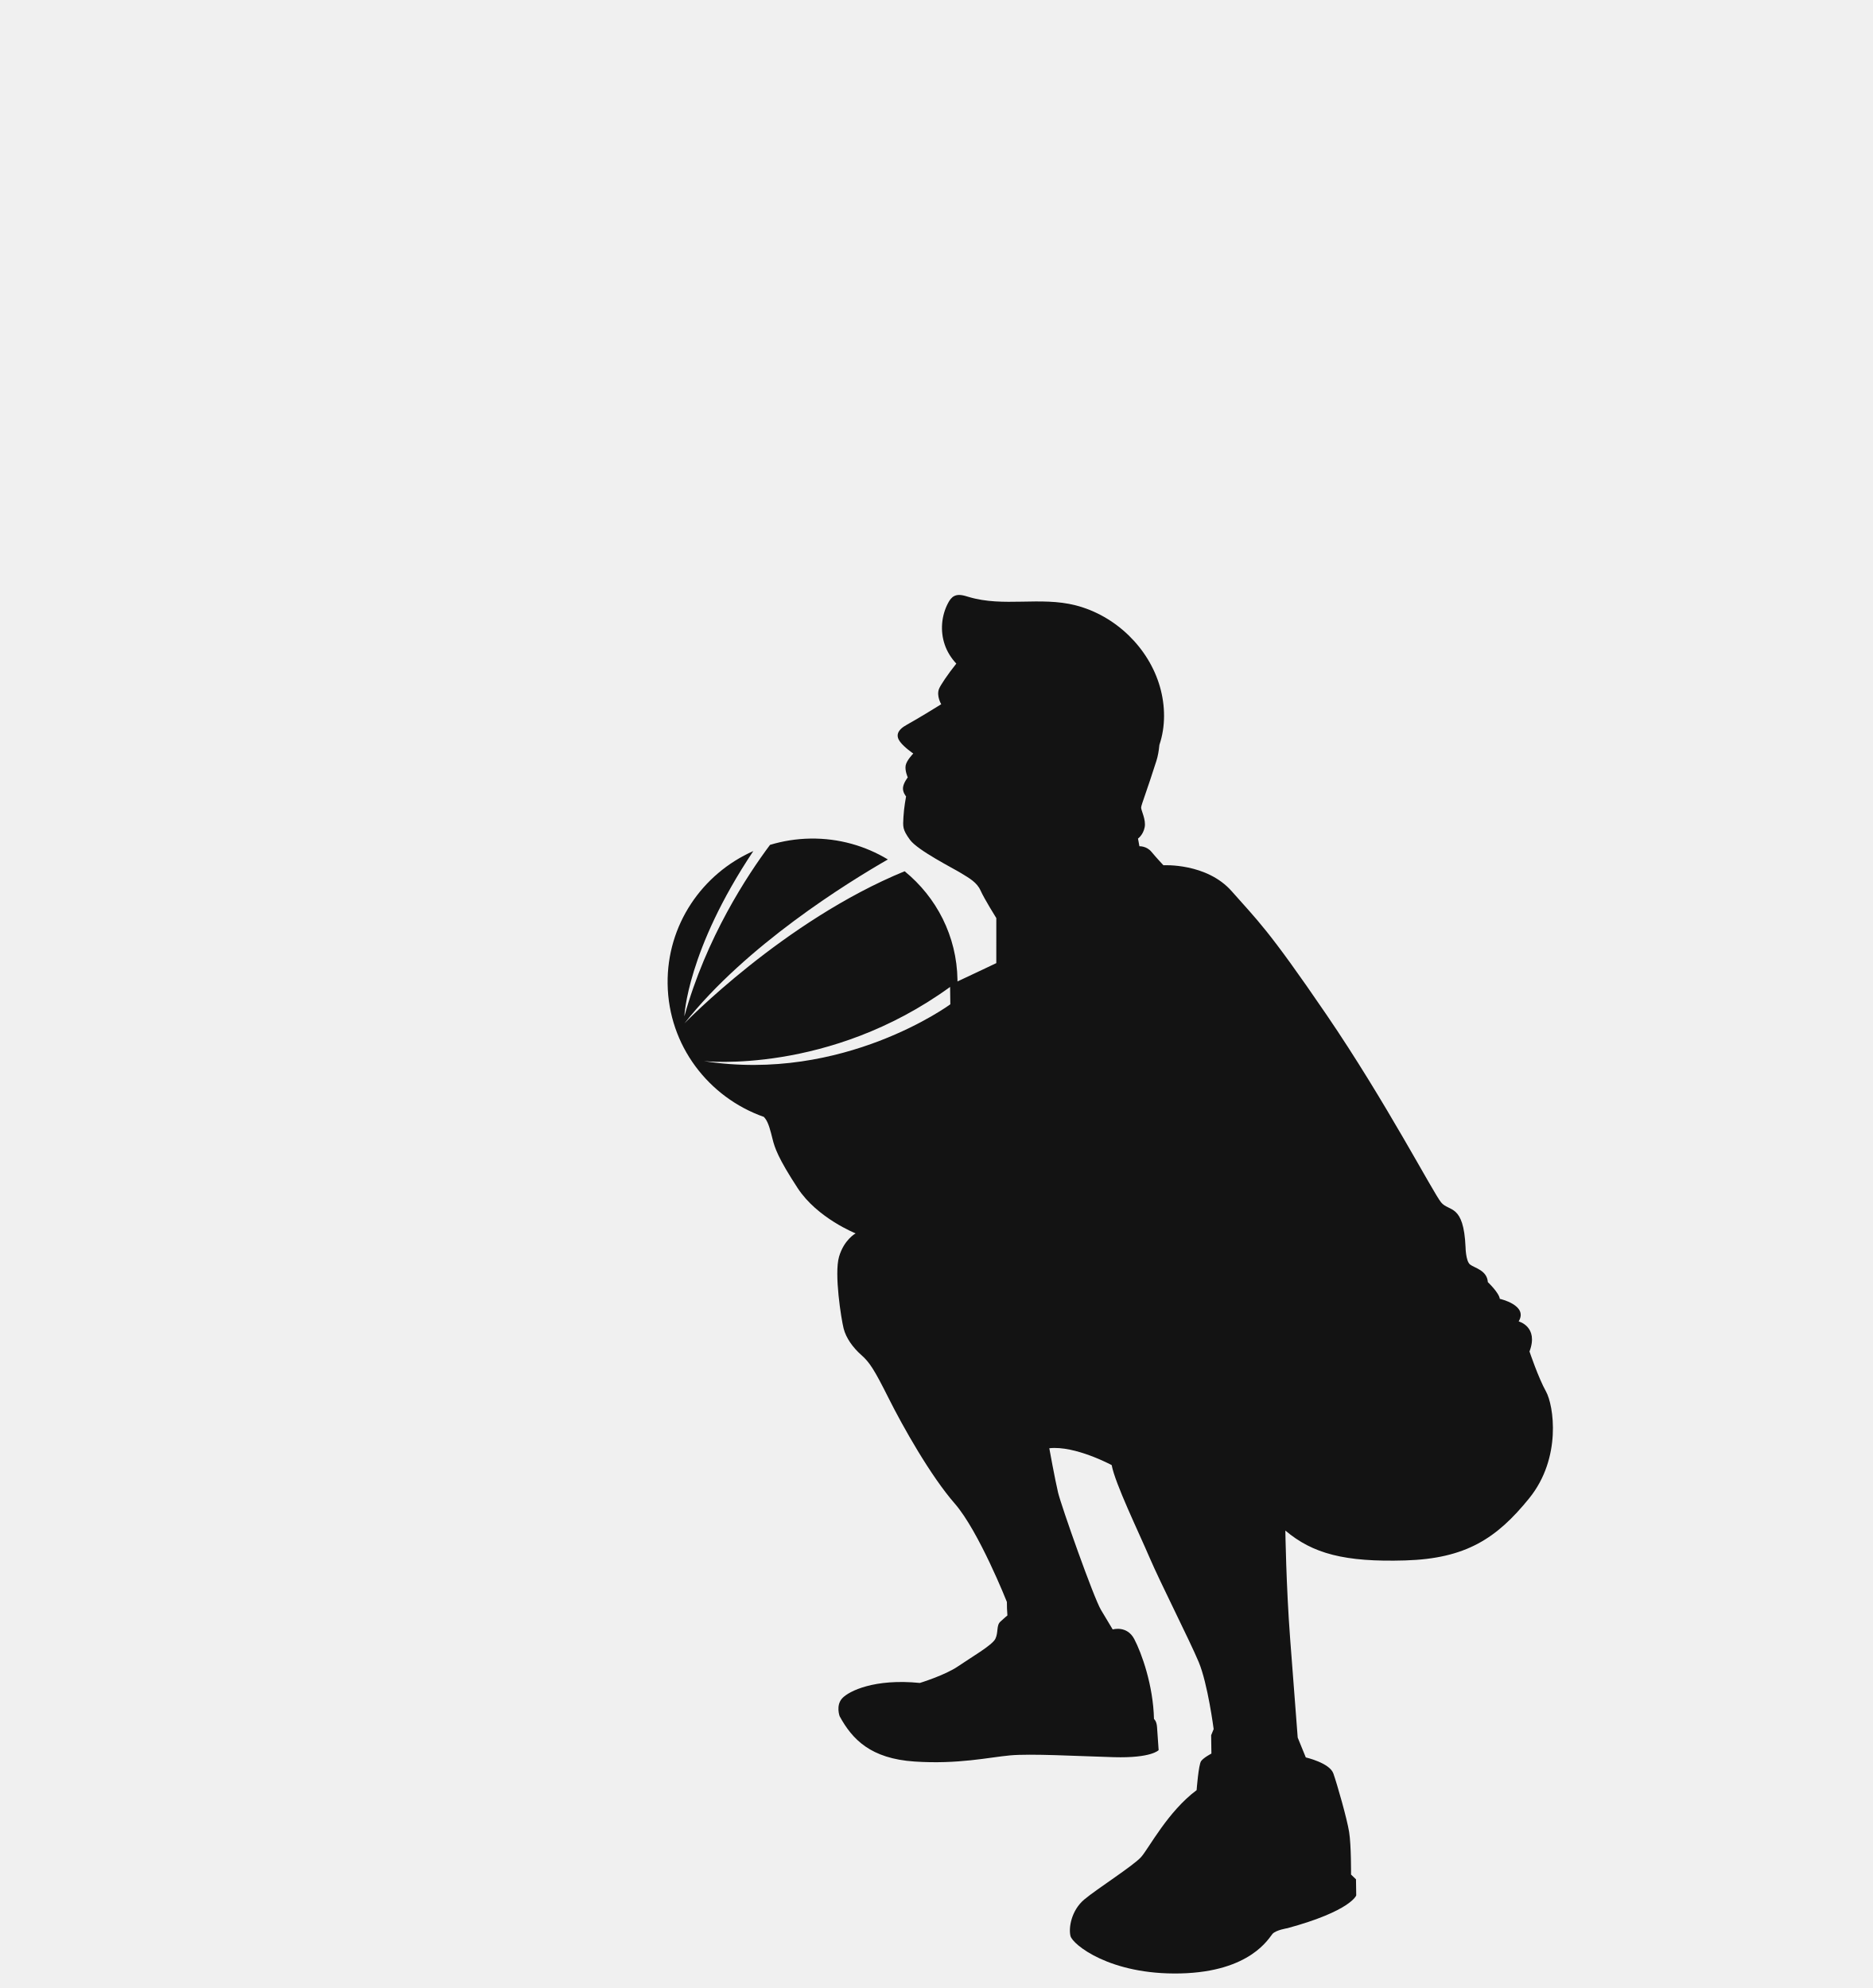
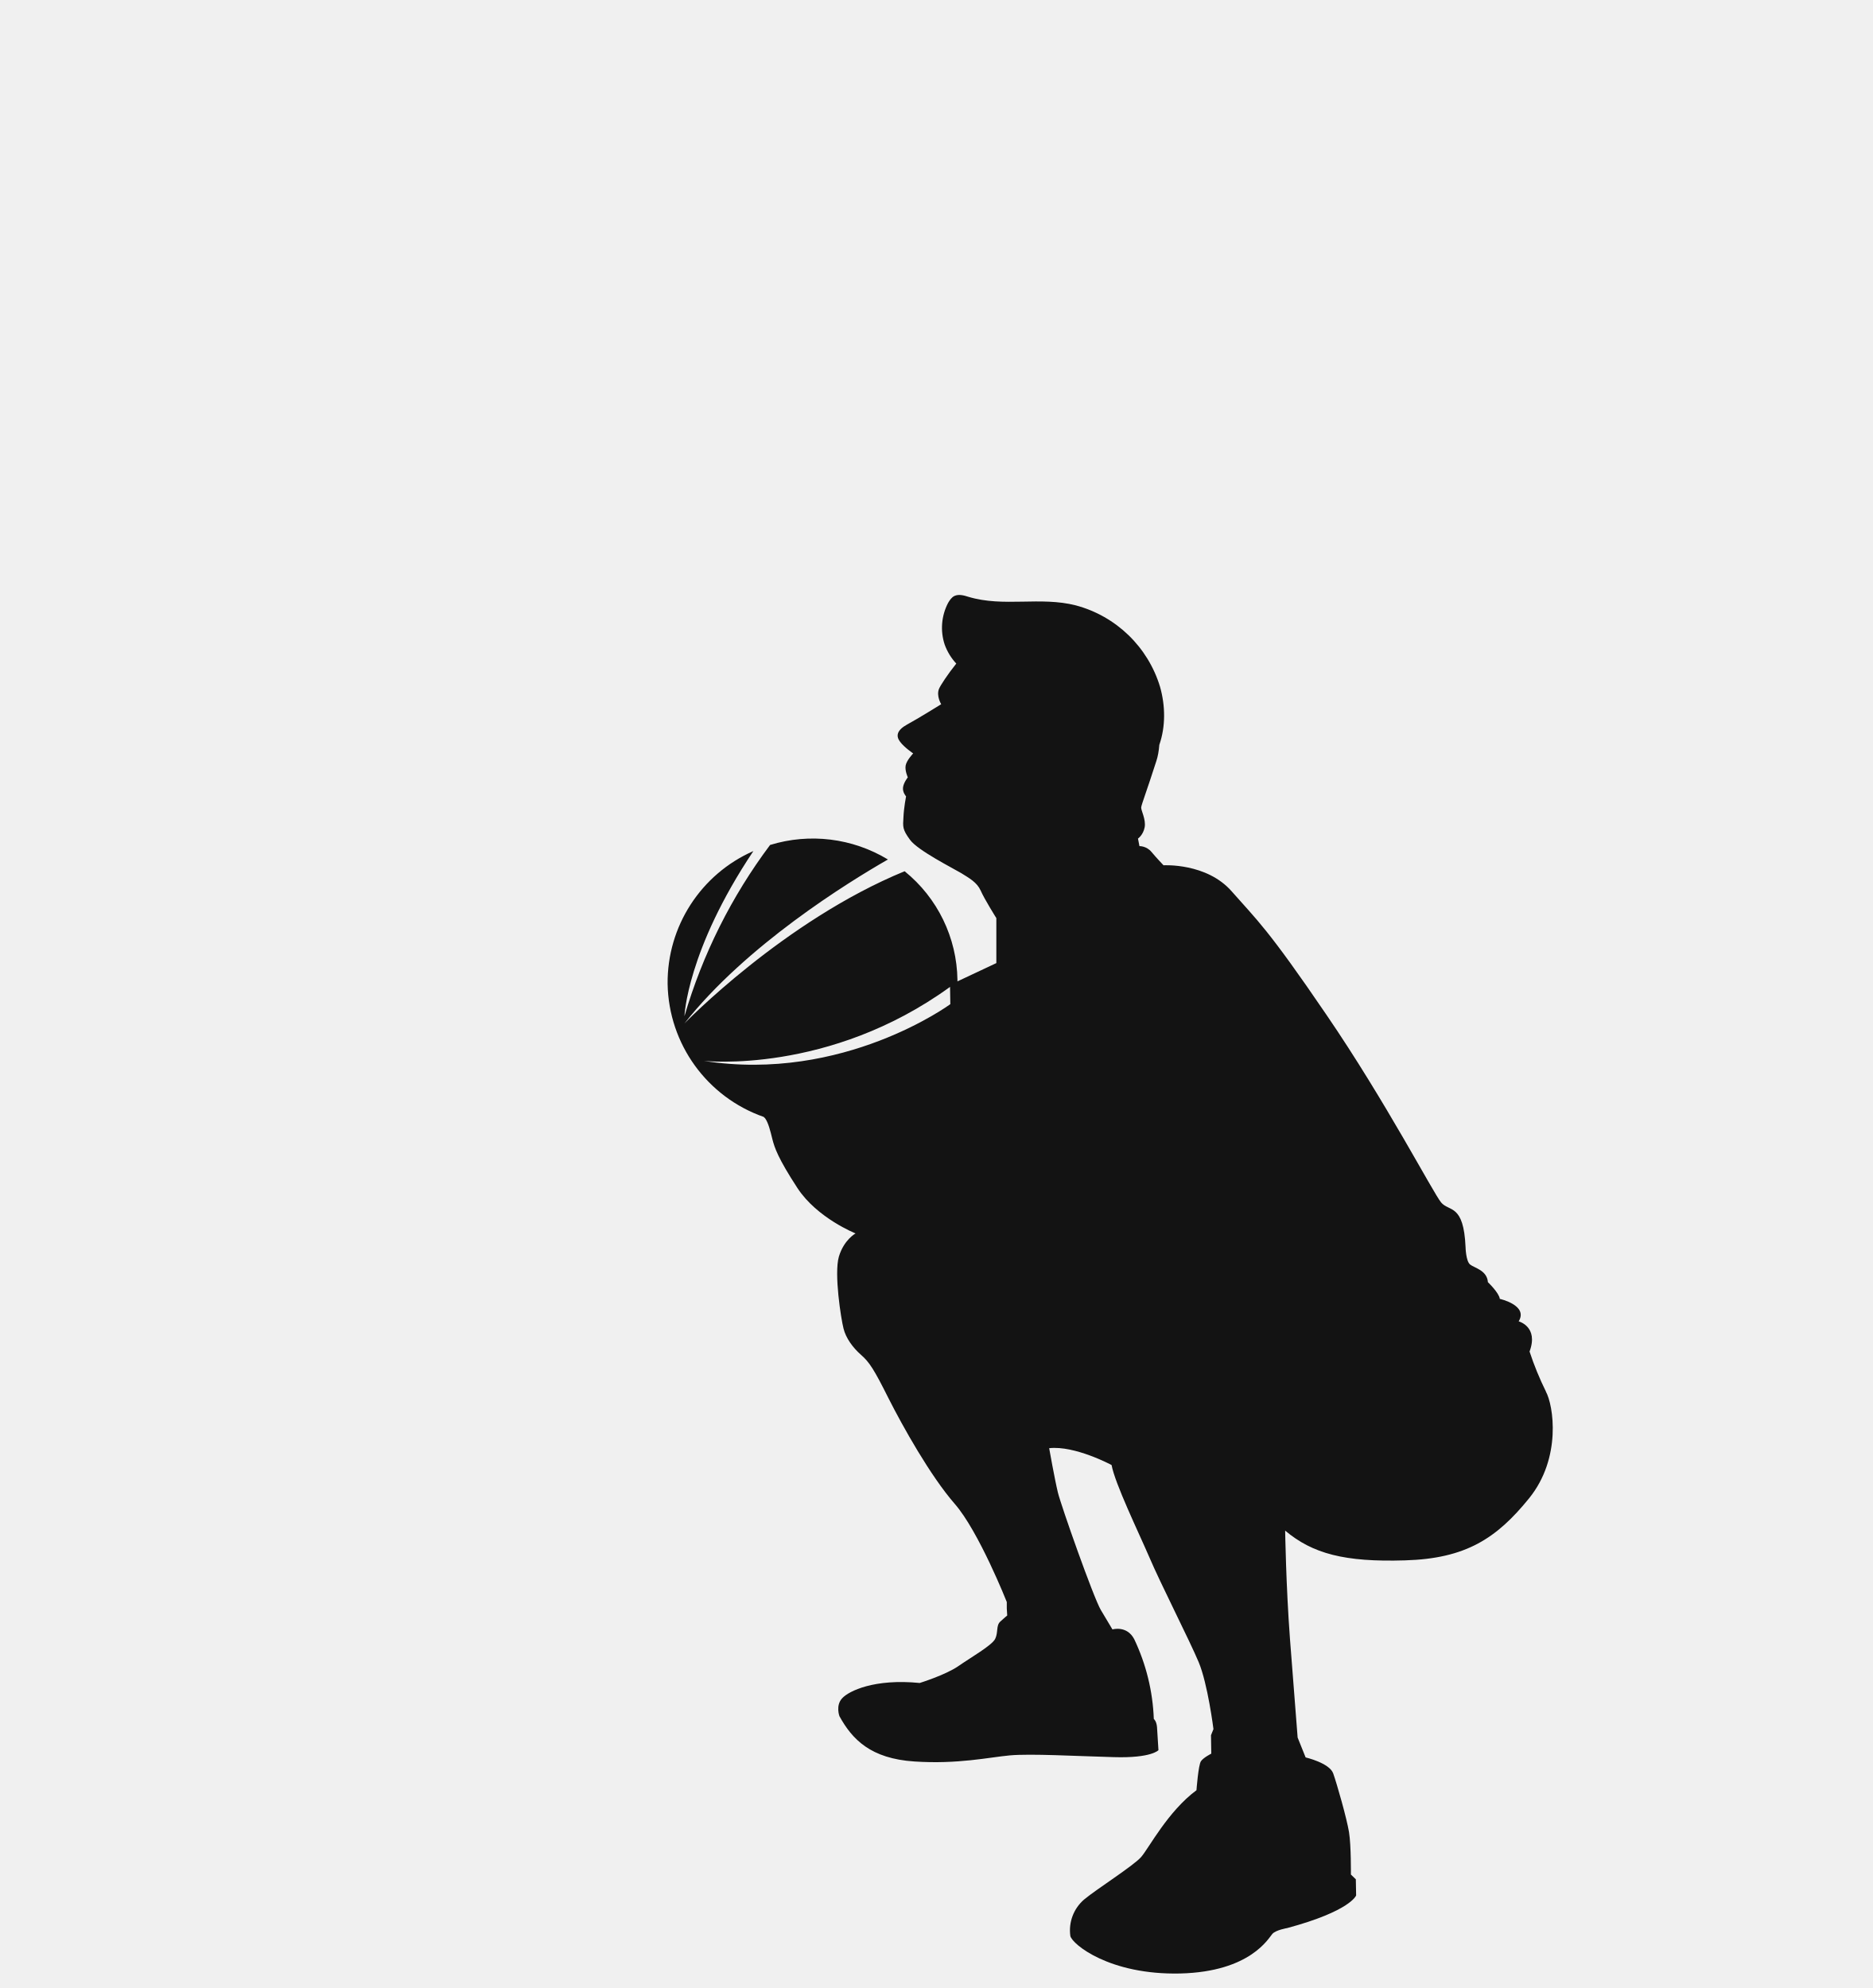
- <svg xmlns="http://www.w3.org/2000/svg" width="129" height="137" viewBox="0 0 129 137" fill="none">
-   <g clip-path="url(#clip0_71_35)">
-     <path d="M106.523 95.893C105.994 94.947 105.386 93.137 105.386 93.137C106.034 91.421 104.639 91.063 104.639 91.063C105.318 89.946 103.339 89.507 103.339 89.507C103.289 89.086 102.516 88.356 102.516 88.356C102.459 87.526 101.583 87.38 101.288 87.14C100.993 86.901 100.98 85.947 100.98 85.947C100.848 82.934 99.847 83.524 99.3 82.866C98.753 82.209 95.481 75.912 91.406 69.938C87.331 63.963 86.606 63.397 84.874 61.425C83.143 59.453 80.163 59.628 80.163 59.628C80.163 59.628 79.686 59.124 79.343 58.708C79.001 58.291 78.508 58.319 78.508 58.319L78.411 57.789C78.411 57.789 78.767 57.54 78.871 57.007C78.975 56.473 78.608 55.836 78.627 55.635C78.647 55.436 79.037 54.455 79.68 52.428C79.778 52.123 79.846 51.748 79.885 51.335C80.317 50.056 80.295 48.641 79.925 47.339C79.156 44.642 76.865 42.423 74.121 41.718C71.67 41.089 69.156 41.861 66.736 41.134C66.416 41.038 66.061 40.924 65.761 41.069C65.56 41.166 65.428 41.361 65.325 41.557C64.862 42.428 64.775 43.488 65.093 44.42C65.258 44.909 65.538 45.354 65.892 45.732C65.297 46.476 64.801 47.221 64.702 47.469C64.507 47.959 64.852 48.531 64.852 48.531C64.852 48.531 63.207 49.552 62.495 49.938C61.783 50.325 61.722 50.725 62.019 51.12C62.316 51.516 62.927 51.928 62.927 51.928C62.927 51.928 62.463 52.4 62.401 52.755C62.338 53.111 62.547 53.574 62.547 53.574C62.547 53.574 62.261 53.933 62.22 54.266C62.18 54.598 62.431 54.884 62.431 54.884C62.431 54.884 62.284 55.64 62.249 56.305C62.214 56.971 62.172 57.149 62.698 57.873C63.224 58.598 65.662 59.828 66.227 60.175C66.793 60.522 67.312 60.803 67.567 61.376C67.822 61.949 68.648 63.268 68.648 63.268L68.647 66.372C68.647 66.372 67.115 67.103 65.972 67.635C65.972 67.599 65.973 67.564 65.972 67.528C65.93 64.507 64.519 61.823 62.331 60.041C53.99 63.462 47.16 70.525 47.16 70.525C51.394 65.156 58.395 60.825 61.176 59.228C59.625 58.292 57.799 57.762 55.847 57.789C54.876 57.803 53.94 57.955 53.056 58.223C51.499 60.307 48.654 64.62 47.154 70.038C47.154 70.038 47.323 65.506 51.906 58.65C48.379 60.213 45.944 63.737 46.001 67.803C46.06 72.045 48.817 75.624 52.633 76.97C52.668 77.011 52.699 77.048 52.722 77.078C52.95 77.364 53.093 77.938 53.235 78.512C53.378 79.087 53.612 79.815 54.964 81.881C56.316 83.947 58.954 84.996 58.954 84.996C58.954 84.996 58.153 85.429 57.811 86.609C57.469 87.789 57.961 90.886 58.127 91.549C58.294 92.212 58.773 92.871 59.341 93.373C59.909 93.875 60.229 94.358 61.221 96.34C62.213 98.322 64.121 101.71 65.785 103.616C67.448 105.523 69.377 110.396 69.377 110.396L69.384 110.839L69.413 111.327C69.413 111.327 69.213 111.485 68.926 111.755C68.638 112.025 68.801 112.488 68.584 112.935C68.366 113.381 66.898 114.222 66.01 114.833C65.122 115.444 63.38 115.978 63.38 115.978C60.26 115.666 58.501 116.533 58.037 117.028C57.573 117.522 57.853 118.271 57.853 118.271C58.727 119.878 60.001 121.19 63.008 121.393C66.016 121.595 68.16 121.1 69.594 120.97C71.026 120.839 74.145 121.018 76.746 121.093C79.348 121.168 79.833 120.607 79.833 120.607C79.833 120.607 79.75 119.433 79.722 119.013C79.693 118.592 79.512 118.462 79.512 118.462C79.457 116.134 78.663 113.928 78.156 112.959C77.649 111.991 76.668 112.292 76.668 112.292C76.668 112.292 76.369 111.786 75.864 110.951C75.359 110.115 73.117 103.76 72.903 102.855C72.688 101.948 72.299 99.804 72.299 99.804C74.067 99.602 76.597 100.964 76.597 100.964C76.839 102.247 78.432 105.528 79.197 107.314C79.963 109.1 81.968 113.04 82.595 114.539C83.221 116.039 83.624 119.159 83.624 119.159L83.451 119.582L83.469 120.846C83.469 120.846 82.934 121.12 82.758 121.365C82.582 121.612 82.45 123.365 82.45 123.365C80.476 124.833 79.166 127.357 78.636 127.963C78.107 128.568 75.596 130.155 74.71 130.9C73.824 131.644 73.617 132.844 73.759 133.418C73.902 133.992 76.464 136.107 81.327 135.996C86.191 135.884 87.435 133.539 87.678 133.27C87.921 133.001 88.704 132.879 88.704 132.879C93.081 131.688 93.447 130.619 93.447 130.619L93.431 129.51L93.09 129.182C93.09 129.182 93.107 127.186 92.959 126.257C92.812 125.327 92.128 122.942 91.871 122.215C91.615 121.487 89.972 121.11 89.972 121.11L89.415 119.743C89.415 119.743 89.168 116.531 88.893 112.921C88.618 109.311 88.564 105.476 88.564 105.476C90.447 107.069 92.652 107.659 96.82 107.535C100.988 107.411 103.12 106.029 105.367 103.249C107.619 100.467 107.052 96.84 106.523 95.893ZM48.498 73.124C48.498 73.124 57.12 74.07 65.464 68.013L65.48 69.21C65.48 69.21 58.114 74.632 48.498 73.124Z" fill="#131313" />
+ <svg xmlns="http://www.w3.org/2000/svg" width="129" height="137" fill="none" viewBox="0 0 129 137">
+   <g clip-path="url(#a)">
+     <path fill="#131313" d="M106.52 95.9a21 21 0 0 1-1.13-2.76c.64-1.72-.75-2.08-.75-2.08.68-1.11-1.3-1.55-1.3-1.55-.05-.42-.82-1.15-.82-1.15-.06-.83-.94-.98-1.23-1.22s-.31-1.2-.31-1.2c-.13-3-1.13-2.42-1.68-3.07-.55-.66-3.82-6.96-7.9-12.93-4.07-5.98-4.8-6.54-6.53-8.51-1.73-1.98-4.7-1.8-4.7-1.8s-.48-.5-.83-.92-.83-.4-.83-.4l-.1-.52s.36-.25.46-.78c.1-.54-.26-1.17-.24-1.37s.4-1.18 1.05-3.21q.15-.46.2-1.1c.44-1.27.42-2.69.05-4a8.3 8.3 0 0 0-5.8-5.61c-2.46-.63-4.97.14-7.4-.59-.31-.1-.67-.2-.97-.06-.2.1-.33.3-.44.49a3.7 3.7 0 0 0-.23 2.86q.27.74.8 1.31c-.6.75-1.09 1.5-1.19 1.74-.2.49.15 1.06.15 1.06s-1.64 1.02-2.35 1.4c-.72.4-.78.8-.48 1.19.3.4.9.8.9.8s-.46.48-.52.84c-.06.35.15.81.15.81s-.29.36-.33.7.21.61.21.61-.15.76-.18 1.43c-.04.66-.08.84.45 1.56.52.73 2.96 1.96 3.53 2.3.56.35 1.08.63 1.34 1.2.25.58 1.08 1.9 1.08 1.9v3.1l-2.68 1.26v-.1a9.8 9.8 0 0 0-3.64-7.49C54 63.46 47.16 70.53 47.16 70.53c4.23-5.37 11.23-9.7 14.02-11.3a10 10 0 0 0-8.12-1 37 37 0 0 0-5.9 11.8s.16-4.52 4.75-11.38A9.9 9.9 0 0 0 46 67.8a9.9 9.9 0 0 0 6.62 9.17l.1.1c.22.3.36.87.5 1.44.15.58.38 1.3 1.73 3.37 1.36 2.07 4 3.12 4 3.12s-.8.43-1.15 1.6c-.34 1.19.15 4.29.32 4.95.16.66.64 1.32 1.21 1.82s.89.99 1.88 2.97c1 1.98 2.9 5.37 4.56 7.28 1.67 1.9 3.6 6.78 3.6 6.78v.44l.03.49s-.2.16-.48.42c-.3.28-.13.74-.35 1.19s-1.68 1.28-2.57 1.9c-.89.6-2.63 1.14-2.63 1.14-3.12-.31-4.88.55-5.34 1.05-.47.5-.19 1.24-.19 1.24.88 1.6 2.15 2.92 5.16 3.12 3 .2 5.15-.29 6.58-.42 1.44-.13 4.56.05 7.16.12 2.6.08 3.08-.48 3.08-.48l-.1-1.6c-.04-.42-.22-.55-.22-.55a14 14 0 0 0-1.35-5.5c-.51-.97-1.5-.67-1.5-.67l-.8-1.34c-.5-.84-2.74-7.19-2.96-8.1s-.6-3.05-.6-3.05c1.77-.2 4.3 1.16 4.3 1.16.24 1.29 1.83 4.57 2.6 6.35.76 1.79 2.77 5.73 3.4 7.23s1.02 4.62 1.02 4.62l-.17.42.02 1.27s-.54.27-.71.52c-.18.24-.31 2-.31 2-1.97 1.46-3.28 3.99-3.81 4.6s-3.04 2.19-3.93 2.93a2.8 2.8 0 0 0-.95 2.52c.14.57 2.7 2.69 7.57 2.58 4.86-.12 6.1-2.46 6.35-2.73.24-.27 1.02-.4 1.02-.4 4.38-1.18 4.75-2.25 4.75-2.25l-.02-1.11-.34-.33s.02-2-.13-2.92c-.15-.93-.83-3.32-1.09-4.05-.26-.72-1.9-1.1-1.9-1.1l-.55-1.37-.53-6.82c-.27-3.6-.33-7.44-.33-7.44 1.89 1.59 4.1 2.18 8.26 2.05 4.17-.12 6.3-1.5 8.55-4.28s1.68-6.41 1.15-7.36M48.5 73.11s8.62.95 16.96-5.1l.02 1.19s-7.37 5.42-16.98 3.91" />
  </g>
  <defs>
-     <clipPath id="clip0_71_35">
-       <rect width="138.362" height="136.386" fill="white" />
+     <clipPath id="a">
+       <path fill="#fff" d="M0 0h138.36v136.39H0z" />
    </clipPath>
  </defs>
</svg>
